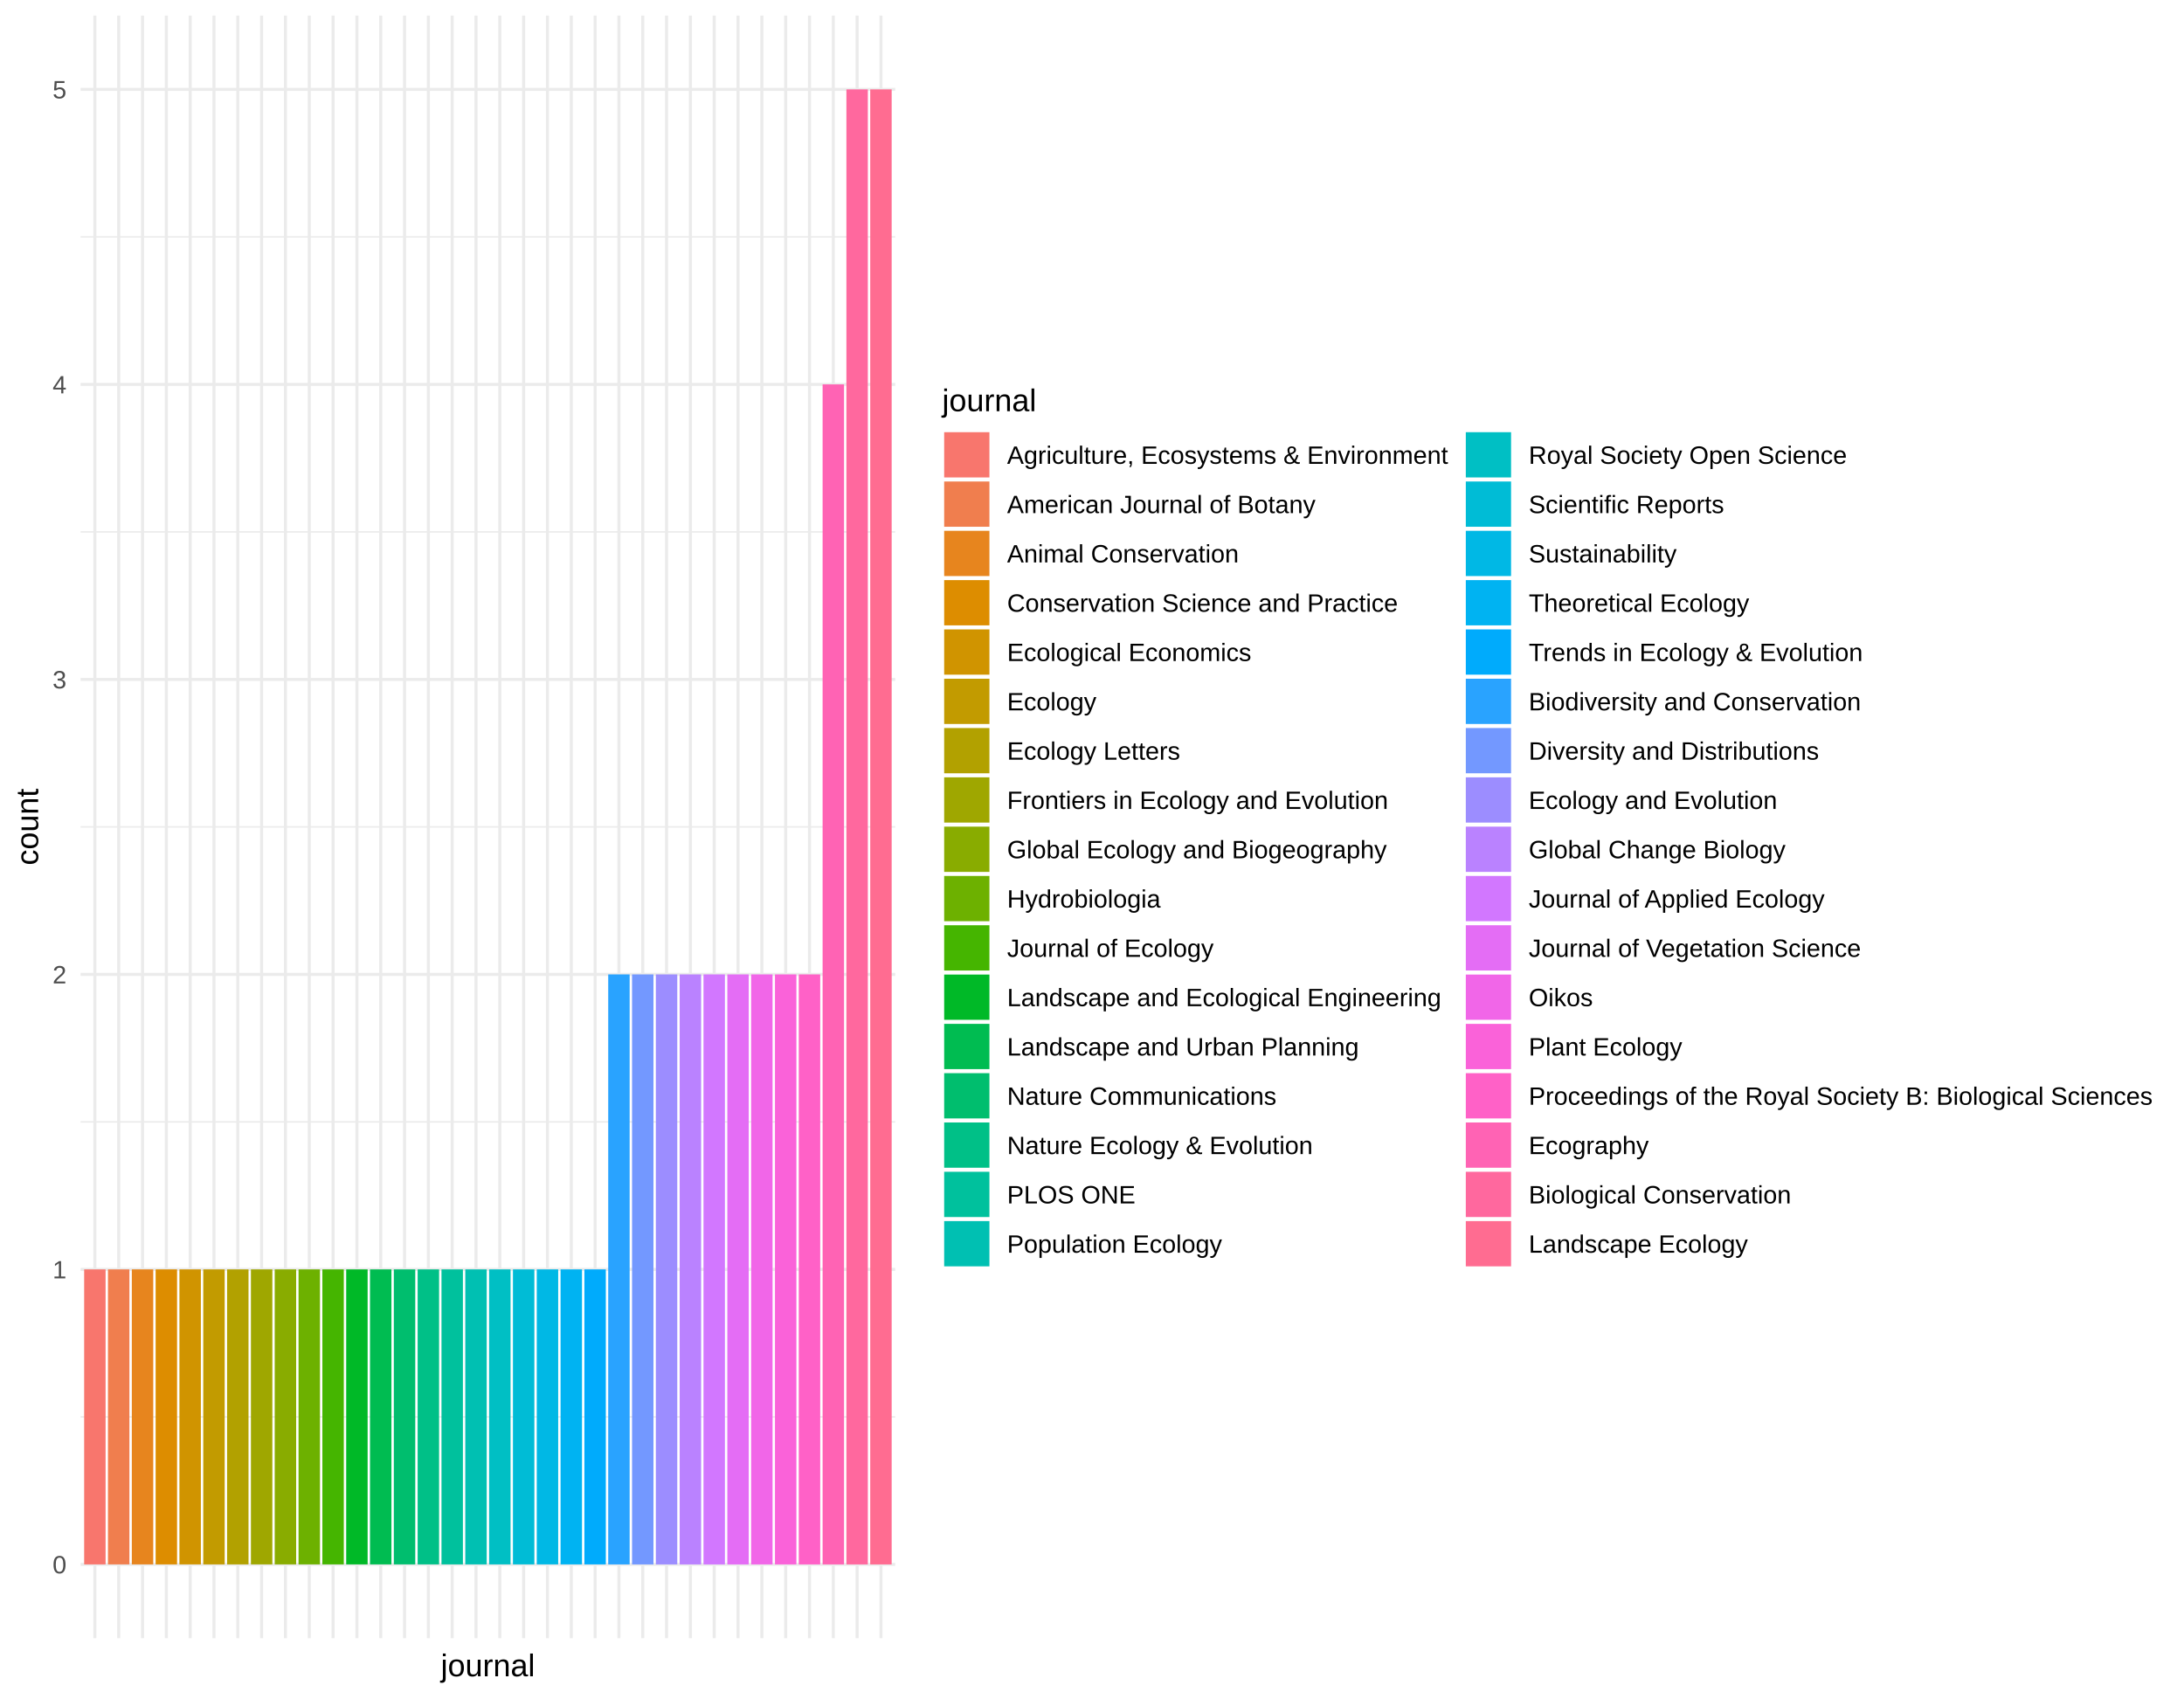
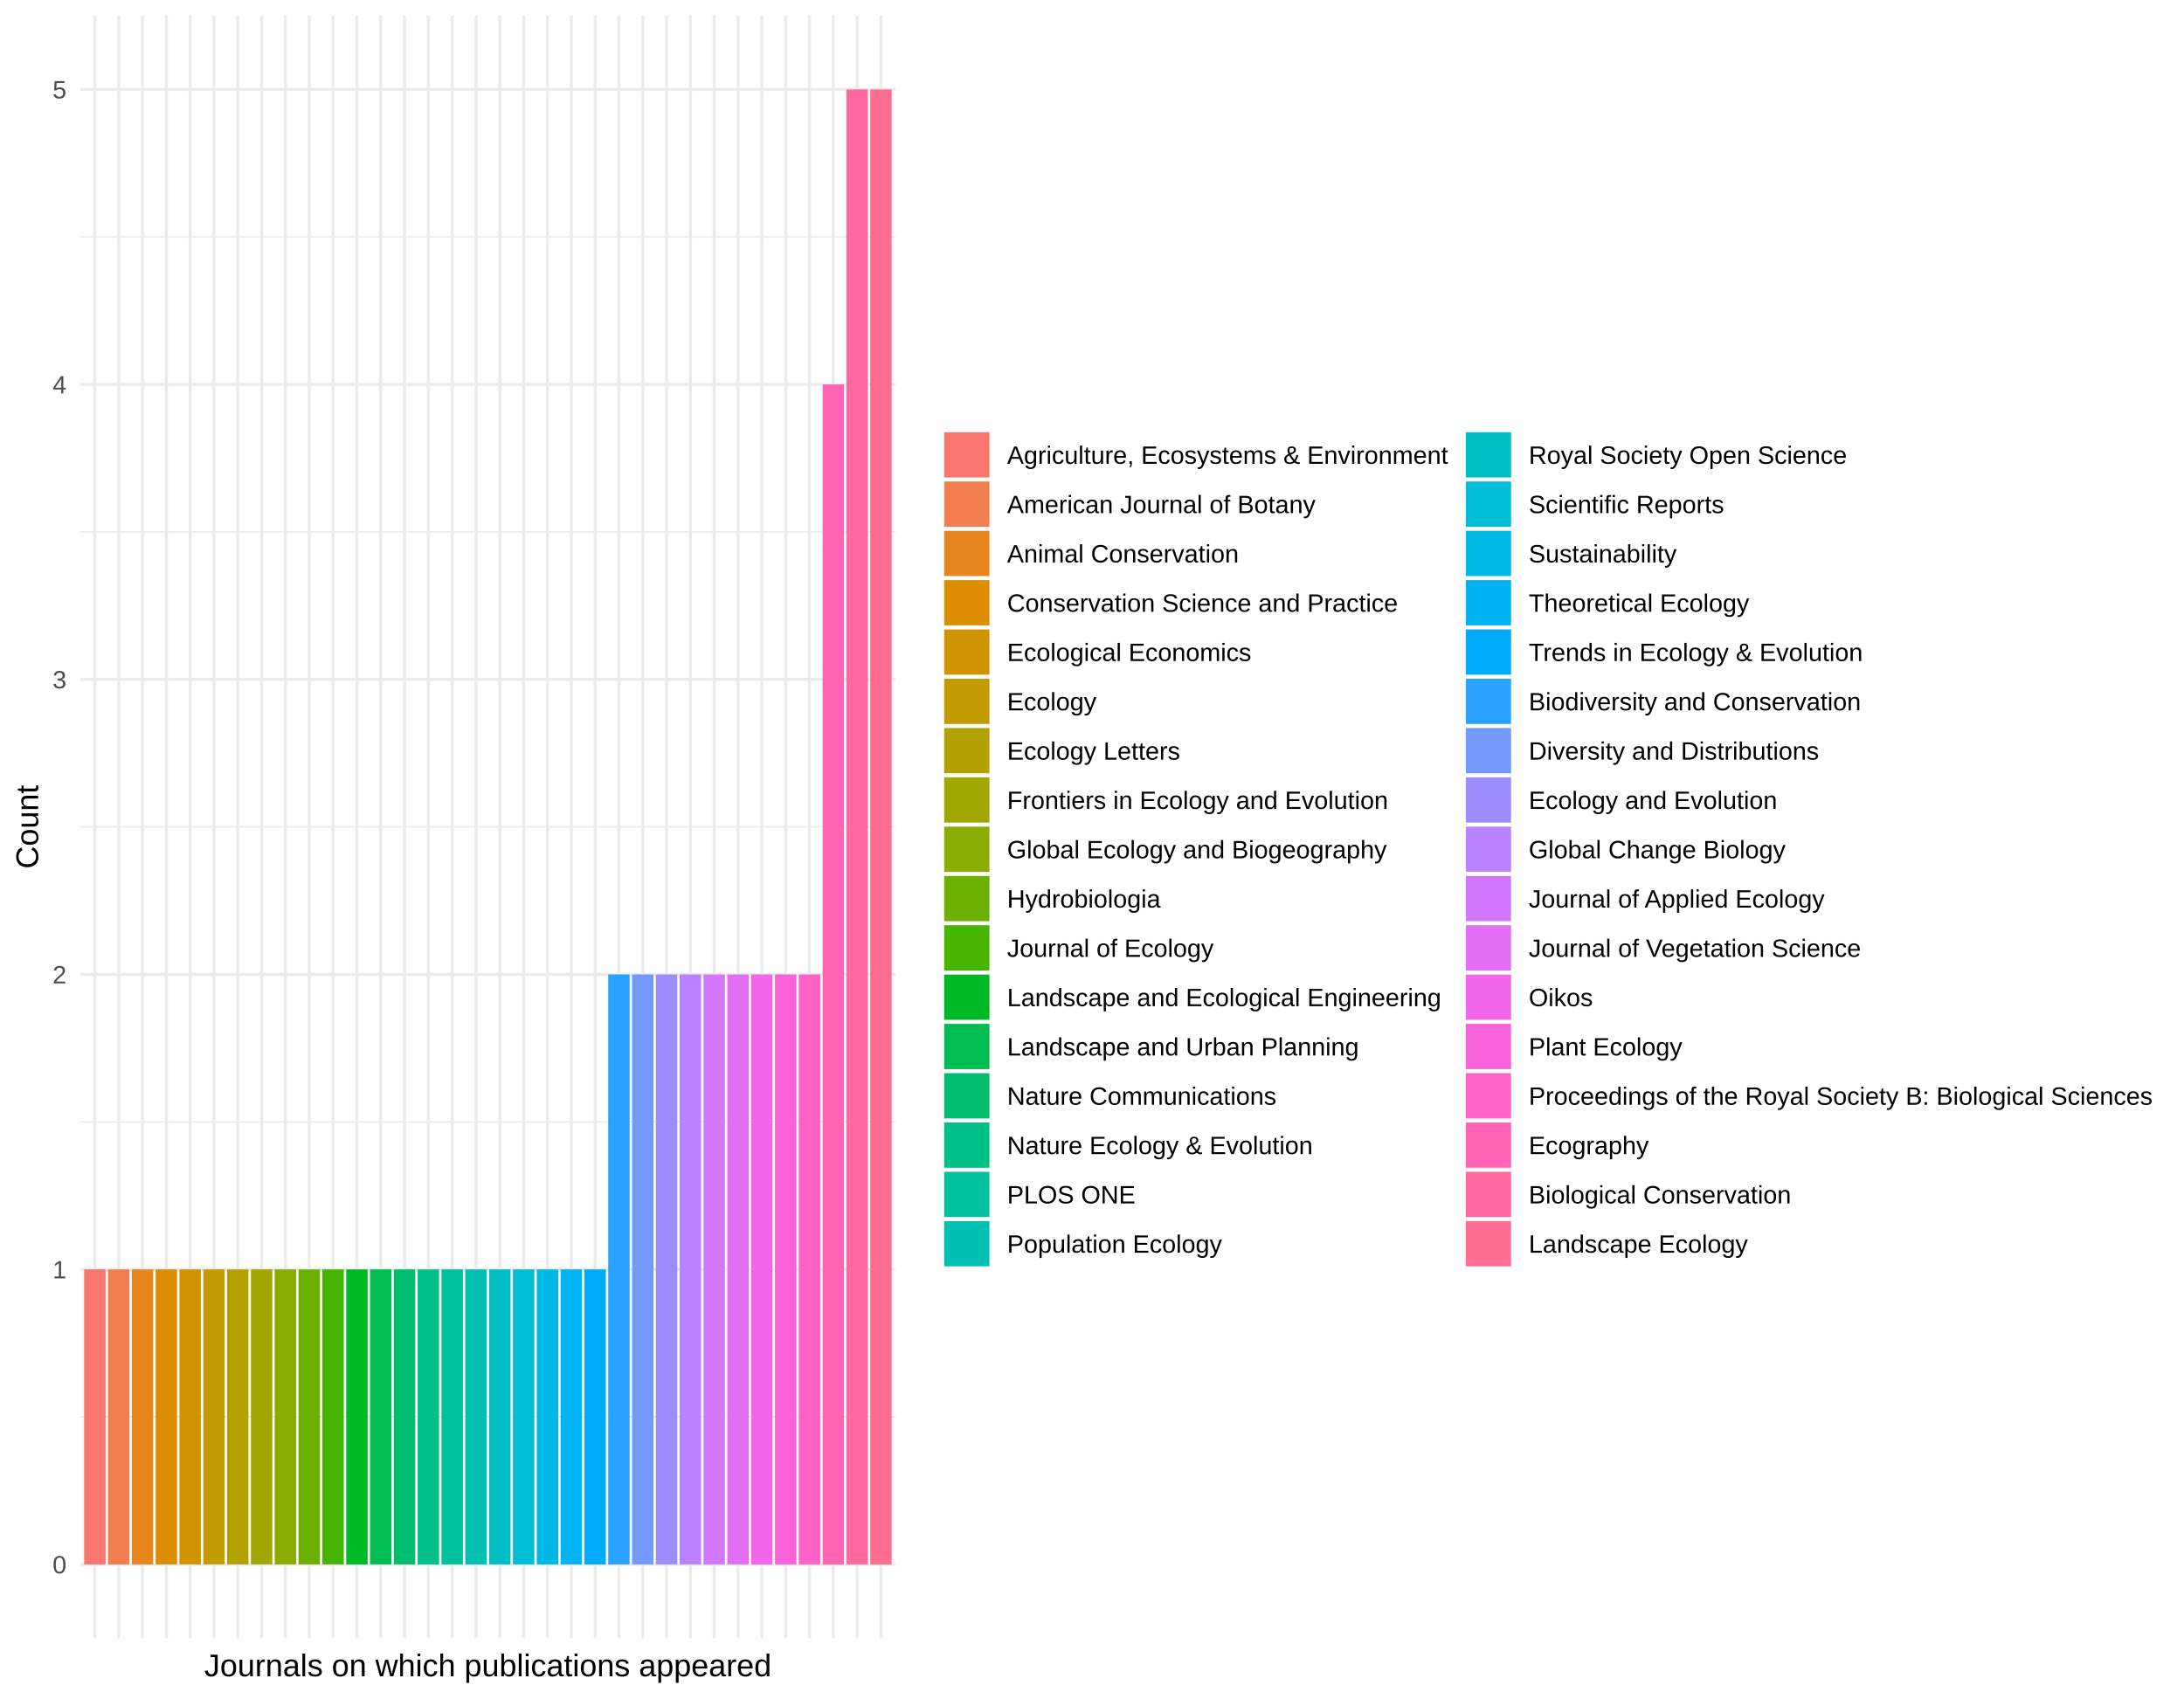
<svg xmlns="http://www.w3.org/2000/svg" class="svglite" width="765.35pt" height="595.28pt" viewBox="0 0 765.35 595.28">
  <defs>
    <style type="text/css">
    .svglite line, .svglite polyline, .svglite polygon, .svglite path, .svglite rect, .svglite circle {
      fill: none;
      stroke: #000000;
      stroke-linecap: round;
      stroke-linejoin: round;
      stroke-miterlimit: 10.00;
    }
  </style>
  </defs>
  <rect width="100%" height="100%" style="stroke: none; fill: none;" />
  <defs>
    <clipPath id="cpMC4wMHw3NjUuMzV8MC4wMHw1OTUuMjg=">
      <rect x="0.00" y="0.00" width="765.35" height="595.28" />
    </clipPath>
  </defs>
  <g clip-path="url(#cpMC4wMHw3NjUuMzV8MC4wMHw1OTUuMjg=)">
</g>
  <defs>
    <clipPath id="cpMjguMjR8MzEzLjczfDUuNDh8NTc0LjEy">
      <rect x="28.24" y="5.48" width="285.48" height="568.64" />
    </clipPath>
  </defs>
  <g clip-path="url(#cpMjguMjR8MzEzLjczfDUuNDh8NTc0LjEy)">
    <polyline points="28.24,496.58 313.73,496.58 " style="stroke-width: 0.53; stroke: #EBEBEB; stroke-linecap: butt;" />
    <polyline points="28.24,393.19 313.73,393.19 " style="stroke-width: 0.53; stroke: #EBEBEB; stroke-linecap: butt;" />
    <polyline points="28.24,289.80 313.73,289.80 " style="stroke-width: 0.53; stroke: #EBEBEB; stroke-linecap: butt;" />
    <polyline points="28.24,186.41 313.73,186.41 " style="stroke-width: 0.53; stroke: #EBEBEB; stroke-linecap: butt;" />
    <polyline points="28.24,83.02 313.73,83.02 " style="stroke-width: 0.53; stroke: #EBEBEB; stroke-linecap: butt;" />
    <polyline points="28.24,548.27 313.73,548.27 " style="stroke-width: 1.07; stroke: #EBEBEB; stroke-linecap: butt;" />
    <polyline points="28.24,444.88 313.73,444.88 " style="stroke-width: 1.07; stroke: #EBEBEB; stroke-linecap: butt;" />
    <polyline points="28.24,341.50 313.73,341.50 " style="stroke-width: 1.07; stroke: #EBEBEB; stroke-linecap: butt;" />
    <polyline points="28.24,238.11 313.73,238.11 " style="stroke-width: 1.07; stroke: #EBEBEB; stroke-linecap: butt;" />
    <polyline points="28.24,134.72 313.73,134.72 " style="stroke-width: 1.07; stroke: #EBEBEB; stroke-linecap: butt;" />
    <polyline points="28.24,31.33 313.73,31.33 " style="stroke-width: 1.07; stroke: #EBEBEB; stroke-linecap: butt;" />
    <polyline points="33.25,574.12 33.25,5.48 " style="stroke-width: 1.07; stroke: #EBEBEB; stroke-linecap: butt;" />
    <polyline points="41.60,574.12 41.60,5.48 " style="stroke-width: 1.07; stroke: #EBEBEB; stroke-linecap: butt;" />
    <polyline points="49.95,574.12 49.95,5.48 " style="stroke-width: 1.07; stroke: #EBEBEB; stroke-linecap: butt;" />
    <polyline points="58.29,574.12 58.29,5.48 " style="stroke-width: 1.07; stroke: #EBEBEB; stroke-linecap: butt;" />
    <polyline points="66.64,574.12 66.64,5.48 " style="stroke-width: 1.07; stroke: #EBEBEB; stroke-linecap: butt;" />
    <polyline points="74.99,574.12 74.99,5.48 " style="stroke-width: 1.07; stroke: #EBEBEB; stroke-linecap: butt;" />
    <polyline points="83.34,574.12 83.34,5.48 " style="stroke-width: 1.07; stroke: #EBEBEB; stroke-linecap: butt;" />
    <polyline points="91.68,574.12 91.68,5.48 " style="stroke-width: 1.07; stroke: #EBEBEB; stroke-linecap: butt;" />
    <polyline points="100.03,574.12 100.03,5.48 " style="stroke-width: 1.07; stroke: #EBEBEB; stroke-linecap: butt;" />
    <polyline points="108.38,574.12 108.38,5.48 " style="stroke-width: 1.07; stroke: #EBEBEB; stroke-linecap: butt;" />
    <polyline points="116.72,574.12 116.72,5.48 " style="stroke-width: 1.07; stroke: #EBEBEB; stroke-linecap: butt;" />
    <polyline points="125.07,574.12 125.07,5.48 " style="stroke-width: 1.07; stroke: #EBEBEB; stroke-linecap: butt;" />
    <polyline points="133.42,574.12 133.42,5.48 " style="stroke-width: 1.07; stroke: #EBEBEB; stroke-linecap: butt;" />
    <polyline points="141.77,574.12 141.77,5.48 " style="stroke-width: 1.07; stroke: #EBEBEB; stroke-linecap: butt;" />
    <polyline points="150.11,574.12 150.11,5.48 " style="stroke-width: 1.07; stroke: #EBEBEB; stroke-linecap: butt;" />
    <polyline points="158.46,574.12 158.46,5.48 " style="stroke-width: 1.07; stroke: #EBEBEB; stroke-linecap: butt;" />
    <polyline points="166.81,574.12 166.81,5.48 " style="stroke-width: 1.07; stroke: #EBEBEB; stroke-linecap: butt;" />
    <polyline points="175.16,574.12 175.16,5.48 " style="stroke-width: 1.07; stroke: #EBEBEB; stroke-linecap: butt;" />
    <polyline points="183.50,574.12 183.50,5.48 " style="stroke-width: 1.07; stroke: #EBEBEB; stroke-linecap: butt;" />
    <polyline points="191.85,574.12 191.85,5.48 " style="stroke-width: 1.07; stroke: #EBEBEB; stroke-linecap: butt;" />
    <polyline points="200.20,574.12 200.20,5.48 " style="stroke-width: 1.07; stroke: #EBEBEB; stroke-linecap: butt;" />
    <polyline points="208.55,574.12 208.55,5.48 " style="stroke-width: 1.07; stroke: #EBEBEB; stroke-linecap: butt;" />
    <polyline points="216.89,574.12 216.89,5.48 " style="stroke-width: 1.07; stroke: #EBEBEB; stroke-linecap: butt;" />
    <polyline points="225.24,574.12 225.24,5.48 " style="stroke-width: 1.07; stroke: #EBEBEB; stroke-linecap: butt;" />
    <polyline points="233.59,574.12 233.59,5.48 " style="stroke-width: 1.07; stroke: #EBEBEB; stroke-linecap: butt;" />
    <polyline points="241.94,574.12 241.94,5.48 " style="stroke-width: 1.07; stroke: #EBEBEB; stroke-linecap: butt;" />
    <polyline points="250.28,574.12 250.28,5.48 " style="stroke-width: 1.07; stroke: #EBEBEB; stroke-linecap: butt;" />
    <polyline points="258.63,574.12 258.63,5.48 " style="stroke-width: 1.07; stroke: #EBEBEB; stroke-linecap: butt;" />
    <polyline points="266.98,574.12 266.98,5.48 " style="stroke-width: 1.07; stroke: #EBEBEB; stroke-linecap: butt;" />
    <polyline points="275.33,574.12 275.33,5.48 " style="stroke-width: 1.07; stroke: #EBEBEB; stroke-linecap: butt;" />
    <polyline points="283.67,574.12 283.67,5.48 " style="stroke-width: 1.07; stroke: #EBEBEB; stroke-linecap: butt;" />
    <polyline points="292.02,574.12 292.02,5.48 " style="stroke-width: 1.07; stroke: #EBEBEB; stroke-linecap: butt;" />
    <polyline points="300.37,574.12 300.37,5.48 " style="stroke-width: 1.07; stroke: #EBEBEB; stroke-linecap: butt;" />
    <polyline points="308.72,574.12 308.72,5.48 " style="stroke-width: 1.07; stroke: #EBEBEB; stroke-linecap: butt;" />
    <rect x="29.49" y="444.88" width="7.51" height="103.39" style="stroke-width: 1.07; stroke: none; stroke-linecap: square; stroke-linejoin: miter; fill: #F8766D;" />
    <rect x="37.84" y="444.88" width="7.51" height="103.39" style="stroke-width: 1.07; stroke: none; stroke-linecap: square; stroke-linejoin: miter; fill: #F07E4E;" />
    <rect x="46.19" y="444.88" width="7.51" height="103.39" style="stroke-width: 1.07; stroke: none; stroke-linecap: square; stroke-linejoin: miter; fill: #E7851E;" />
    <rect x="54.54" y="444.88" width="7.51" height="103.39" style="stroke-width: 1.07; stroke: none; stroke-linecap: square; stroke-linejoin: miter; fill: #DD8D00;" />
    <rect x="62.88" y="444.88" width="7.51" height="103.39" style="stroke-width: 1.07; stroke: none; stroke-linecap: square; stroke-linejoin: miter; fill: #D09400;" />
    <rect x="71.23" y="444.88" width="7.51" height="103.39" style="stroke-width: 1.07; stroke: none; stroke-linecap: square; stroke-linejoin: miter; fill: #C29B00;" />
    <rect x="79.58" y="444.88" width="7.51" height="103.39" style="stroke-width: 1.07; stroke: none; stroke-linecap: square; stroke-linejoin: miter; fill: #B2A100;" />
    <rect x="87.93" y="444.88" width="7.51" height="103.39" style="stroke-width: 1.07; stroke: none; stroke-linecap: square; stroke-linejoin: miter; fill: #9FA700;" />
    <rect x="96.27" y="444.88" width="7.51" height="103.39" style="stroke-width: 1.07; stroke: none; stroke-linecap: square; stroke-linejoin: miter; fill: #89AC00;" />
    <rect x="104.62" y="444.88" width="7.51" height="103.39" style="stroke-width: 1.07; stroke: none; stroke-linecap: square; stroke-linejoin: miter; fill: #6DB100;" />
    <rect x="112.97" y="444.88" width="7.51" height="103.39" style="stroke-width: 1.07; stroke: none; stroke-linecap: square; stroke-linejoin: miter; fill: #45B500;" />
    <rect x="121.32" y="444.88" width="7.51" height="103.39" style="stroke-width: 1.07; stroke: none; stroke-linecap: square; stroke-linejoin: miter; fill: #00B927;" />
    <rect x="129.66" y="444.88" width="7.51" height="103.39" style="stroke-width: 1.07; stroke: none; stroke-linecap: square; stroke-linejoin: miter; fill: #00BC51;" />
    <rect x="138.01" y="444.88" width="7.51" height="103.39" style="stroke-width: 1.07; stroke: none; stroke-linecap: square; stroke-linejoin: miter; fill: #00BE6E;" />
    <rect x="146.36" y="444.88" width="7.51" height="103.39" style="stroke-width: 1.07; stroke: none; stroke-linecap: square; stroke-linejoin: miter; fill: #00C087;" />
    <rect x="154.71" y="444.88" width="7.51" height="103.39" style="stroke-width: 1.07; stroke: none; stroke-linecap: square; stroke-linejoin: miter; fill: #00C19D;" />
    <rect x="163.05" y="444.88" width="7.51" height="103.39" style="stroke-width: 1.07; stroke: none; stroke-linecap: square; stroke-linejoin: miter; fill: #00C0B2;" />
    <rect x="171.40" y="444.88" width="7.51" height="103.39" style="stroke-width: 1.07; stroke: none; stroke-linecap: square; stroke-linejoin: miter; fill: #00BFC4;" />
    <rect x="179.75" y="444.88" width="7.51" height="103.39" style="stroke-width: 1.07; stroke: none; stroke-linecap: square; stroke-linejoin: miter; fill: #00BCD6;" />
    <rect x="188.10" y="444.88" width="7.51" height="103.39" style="stroke-width: 1.07; stroke: none; stroke-linecap: square; stroke-linejoin: miter; fill: #00B8E5;" />
    <rect x="196.44" y="444.88" width="7.51" height="103.39" style="stroke-width: 1.07; stroke: none; stroke-linecap: square; stroke-linejoin: miter; fill: #00B3F2;" />
    <rect x="204.79" y="444.88" width="7.51" height="103.39" style="stroke-width: 1.07; stroke: none; stroke-linecap: square; stroke-linejoin: miter; fill: #00ABFC;" />
    <rect x="213.14" y="341.50" width="7.51" height="206.78" style="stroke-width: 1.07; stroke: none; stroke-linecap: square; stroke-linejoin: miter; fill: #29A3FF;" />
    <rect x="221.49" y="341.50" width="7.51" height="206.78" style="stroke-width: 1.07; stroke: none; stroke-linecap: square; stroke-linejoin: miter; fill: #7398FF;" />
    <rect x="229.83" y="341.50" width="7.51" height="206.78" style="stroke-width: 1.07; stroke: none; stroke-linecap: square; stroke-linejoin: miter; fill: #9C8DFF;" />
    <rect x="238.18" y="341.50" width="7.51" height="206.78" style="stroke-width: 1.07; stroke: none; stroke-linecap: square; stroke-linejoin: miter; fill: #BA82FF;" />
    <rect x="246.53" y="341.50" width="7.51" height="206.78" style="stroke-width: 1.07; stroke: none; stroke-linecap: square; stroke-linejoin: miter; fill: #D277FF;" />
    <rect x="254.88" y="341.50" width="7.51" height="206.78" style="stroke-width: 1.07; stroke: none; stroke-linecap: square; stroke-linejoin: miter; fill: #E46DF5;" />
    <rect x="263.22" y="341.50" width="7.51" height="206.78" style="stroke-width: 1.07; stroke: none; stroke-linecap: square; stroke-linejoin: miter; fill: #F166E8;" />
    <rect x="271.57" y="341.50" width="7.51" height="206.78" style="stroke-width: 1.07; stroke: none; stroke-linecap: square; stroke-linejoin: miter; fill: #FA62D9;" />
    <rect x="279.92" y="341.50" width="7.51" height="206.78" style="stroke-width: 1.07; stroke: none; stroke-linecap: square; stroke-linejoin: miter; fill: #FF61C7;" />
    <rect x="288.27" y="134.72" width="7.51" height="413.56" style="stroke-width: 1.07; stroke: none; stroke-linecap: square; stroke-linejoin: miter; fill: #FF63B4;" />
    <rect x="296.61" y="31.33" width="7.51" height="516.95" style="stroke-width: 1.07; stroke: none; stroke-linecap: square; stroke-linejoin: miter; fill: #FF689E;" />
    <rect x="304.96" y="31.33" width="7.51" height="516.95" style="stroke-width: 1.07; stroke: none; stroke-linecap: square; stroke-linejoin: miter; fill: #FF6C91;" />
  </g>
  <g clip-path="url(#cpMC4wMHw3NjUuMzV8MC4wMHw1OTUuMjg=)">
    <text x="23.31" y="551.42" text-anchor="end" style="font-size: 8.80px; fill: #4D4D4D; font-family: Arial;" textLength="4.90px" lengthAdjust="spacingAndGlyphs">0</text>
    <text x="23.31" y="448.03" text-anchor="end" style="font-size: 8.80px; fill: #4D4D4D; font-family: Arial;" textLength="4.90px" lengthAdjust="spacingAndGlyphs">1</text>
    <text x="23.31" y="344.65" text-anchor="end" style="font-size: 8.80px; fill: #4D4D4D; font-family: Arial;" textLength="4.90px" lengthAdjust="spacingAndGlyphs">2</text>
    <text x="23.31" y="241.26" text-anchor="end" style="font-size: 8.80px; fill: #4D4D4D; font-family: Arial;" textLength="4.90px" lengthAdjust="spacingAndGlyphs">3</text>
    <text x="23.31" y="137.87" text-anchor="end" style="font-size: 8.80px; fill: #4D4D4D; font-family: Arial;" textLength="4.90px" lengthAdjust="spacingAndGlyphs">4</text>
    <text x="23.31" y="34.48" text-anchor="end" style="font-size: 8.80px; fill: #4D4D4D; font-family: Arial;" textLength="4.90px" lengthAdjust="spacingAndGlyphs">5</text>
-     <text x="170.98" y="587.48" text-anchor="middle" style="font-size: 11.00px; font-family: Arial;" textLength="33.03px" lengthAdjust="spacingAndGlyphs">journal</text>
-     <text transform="translate(13.36,289.80) rotate(-90)" text-anchor="middle" style="font-size: 11.00px; font-family: Arial;" textLength="26.92px" lengthAdjust="spacingAndGlyphs">count</text>
-     <text x="330.16" y="144.12" style="font-size: 11.00px; font-family: Arial;" textLength="33.03px" lengthAdjust="spacingAndGlyphs">journal</text>
+     <text x="170.98" y="587.48" text-anchor="middle" style="font-size: 11.00px; font-family: Arial;" textLength="198.80px" lengthAdjust="spacingAndGlyphs">Journals on which publications appeared</text>
+     <text transform="translate(13.36,289.80) rotate(-90)" text-anchor="middle" style="font-size: 11.00px; font-family: Arial;" textLength="29.36px" lengthAdjust="spacingAndGlyphs">Count</text>
    <rect x="330.87" y="151.47" width="15.86" height="15.86" style="stroke-width: 1.07; stroke: none; stroke-linecap: square; stroke-linejoin: miter; fill: #F8766D;" />
    <rect x="330.87" y="168.75" width="15.86" height="15.86" style="stroke-width: 1.07; stroke: none; stroke-linecap: square; stroke-linejoin: miter; fill: #F07E4E;" />
    <rect x="330.87" y="186.03" width="15.86" height="15.86" style="stroke-width: 1.07; stroke: none; stroke-linecap: square; stroke-linejoin: miter; fill: #E7851E;" />
    <rect x="330.87" y="203.31" width="15.86" height="15.86" style="stroke-width: 1.07; stroke: none; stroke-linecap: square; stroke-linejoin: miter; fill: #DD8D00;" />
    <rect x="330.87" y="220.59" width="15.86" height="15.86" style="stroke-width: 1.07; stroke: none; stroke-linecap: square; stroke-linejoin: miter; fill: #D09400;" />
    <rect x="330.87" y="237.87" width="15.86" height="15.86" style="stroke-width: 1.07; stroke: none; stroke-linecap: square; stroke-linejoin: miter; fill: #C29B00;" />
    <rect x="330.87" y="255.15" width="15.86" height="15.86" style="stroke-width: 1.07; stroke: none; stroke-linecap: square; stroke-linejoin: miter; fill: #B2A100;" />
    <rect x="330.87" y="272.43" width="15.86" height="15.86" style="stroke-width: 1.07; stroke: none; stroke-linecap: square; stroke-linejoin: miter; fill: #9FA700;" />
    <rect x="330.87" y="289.71" width="15.86" height="15.86" style="stroke-width: 1.07; stroke: none; stroke-linecap: square; stroke-linejoin: miter; fill: #89AC00;" />
    <rect x="330.87" y="306.99" width="15.86" height="15.86" style="stroke-width: 1.07; stroke: none; stroke-linecap: square; stroke-linejoin: miter; fill: #6DB100;" />
    <rect x="330.87" y="324.27" width="15.86" height="15.86" style="stroke-width: 1.07; stroke: none; stroke-linecap: square; stroke-linejoin: miter; fill: #45B500;" />
    <rect x="330.87" y="341.55" width="15.86" height="15.86" style="stroke-width: 1.07; stroke: none; stroke-linecap: square; stroke-linejoin: miter; fill: #00B927;" />
    <rect x="330.87" y="358.83" width="15.86" height="15.86" style="stroke-width: 1.07; stroke: none; stroke-linecap: square; stroke-linejoin: miter; fill: #00BC51;" />
    <rect x="330.87" y="376.11" width="15.86" height="15.86" style="stroke-width: 1.07; stroke: none; stroke-linecap: square; stroke-linejoin: miter; fill: #00BE6E;" />
    <rect x="330.87" y="393.39" width="15.86" height="15.86" style="stroke-width: 1.07; stroke: none; stroke-linecap: square; stroke-linejoin: miter; fill: #00C087;" />
    <rect x="330.87" y="410.67" width="15.86" height="15.86" style="stroke-width: 1.07; stroke: none; stroke-linecap: square; stroke-linejoin: miter; fill: #00C19D;" />
    <rect x="330.87" y="427.95" width="15.86" height="15.86" style="stroke-width: 1.07; stroke: none; stroke-linecap: square; stroke-linejoin: miter; fill: #00C0B2;" />
    <rect x="513.67" y="151.47" width="15.86" height="15.86" style="stroke-width: 1.07; stroke: none; stroke-linecap: square; stroke-linejoin: miter; fill: #00BFC4;" />
    <rect x="513.67" y="168.75" width="15.86" height="15.86" style="stroke-width: 1.07; stroke: none; stroke-linecap: square; stroke-linejoin: miter; fill: #00BCD6;" />
    <rect x="513.67" y="186.03" width="15.86" height="15.86" style="stroke-width: 1.07; stroke: none; stroke-linecap: square; stroke-linejoin: miter; fill: #00B8E5;" />
    <rect x="513.67" y="203.31" width="15.86" height="15.86" style="stroke-width: 1.07; stroke: none; stroke-linecap: square; stroke-linejoin: miter; fill: #00B3F2;" />
    <rect x="513.67" y="220.59" width="15.86" height="15.86" style="stroke-width: 1.07; stroke: none; stroke-linecap: square; stroke-linejoin: miter; fill: #00ABFC;" />
    <rect x="513.67" y="237.87" width="15.86" height="15.86" style="stroke-width: 1.07; stroke: none; stroke-linecap: square; stroke-linejoin: miter; fill: #29A3FF;" />
    <rect x="513.67" y="255.15" width="15.86" height="15.86" style="stroke-width: 1.07; stroke: none; stroke-linecap: square; stroke-linejoin: miter; fill: #7398FF;" />
    <rect x="513.67" y="272.43" width="15.86" height="15.86" style="stroke-width: 1.07; stroke: none; stroke-linecap: square; stroke-linejoin: miter; fill: #9C8DFF;" />
    <rect x="513.67" y="289.71" width="15.86" height="15.86" style="stroke-width: 1.07; stroke: none; stroke-linecap: square; stroke-linejoin: miter; fill: #BA82FF;" />
    <rect x="513.67" y="306.99" width="15.86" height="15.86" style="stroke-width: 1.07; stroke: none; stroke-linecap: square; stroke-linejoin: miter; fill: #D277FF;" />
    <rect x="513.67" y="324.27" width="15.86" height="15.86" style="stroke-width: 1.07; stroke: none; stroke-linecap: square; stroke-linejoin: miter; fill: #E46DF5;" />
    <rect x="513.67" y="341.55" width="15.86" height="15.86" style="stroke-width: 1.07; stroke: none; stroke-linecap: square; stroke-linejoin: miter; fill: #F166E8;" />
    <rect x="513.67" y="358.83" width="15.86" height="15.86" style="stroke-width: 1.07; stroke: none; stroke-linecap: square; stroke-linejoin: miter; fill: #FA62D9;" />
    <rect x="513.67" y="376.11" width="15.86" height="15.86" style="stroke-width: 1.07; stroke: none; stroke-linecap: square; stroke-linejoin: miter; fill: #FF61C7;" />
    <rect x="513.67" y="393.39" width="15.86" height="15.86" style="stroke-width: 1.07; stroke: none; stroke-linecap: square; stroke-linejoin: miter; fill: #FF63B4;" />
    <rect x="513.67" y="410.67" width="15.86" height="15.86" style="stroke-width: 1.07; stroke: none; stroke-linecap: square; stroke-linejoin: miter; fill: #FF689E;" />
    <rect x="513.67" y="427.95" width="15.86" height="15.86" style="stroke-width: 1.07; stroke: none; stroke-linecap: square; stroke-linejoin: miter; fill: #FF6C91;" />
    <text x="352.92" y="162.55" style="font-size: 8.80px; font-family: Arial;" textLength="154.56px" lengthAdjust="spacingAndGlyphs">Agriculture, Ecosystems &amp; Environment</text>
    <text x="352.92" y="179.83" style="font-size: 8.80px; font-family: Arial;" textLength="108.12px" lengthAdjust="spacingAndGlyphs">American Journal of Botany</text>
    <text x="352.92" y="197.11" style="font-size: 8.80px; font-family: Arial;" textLength="81.19px" lengthAdjust="spacingAndGlyphs">Animal Conservation</text>
    <text x="352.92" y="214.39" style="font-size: 8.80px; font-family: Arial;" textLength="136.98px" lengthAdjust="spacingAndGlyphs">Conservation Science and Practice</text>
    <text x="352.92" y="231.67" style="font-size: 8.80px; font-family: Arial;" textLength="85.59px" lengthAdjust="spacingAndGlyphs">Ecological Economics</text>
    <text x="352.92" y="248.95" style="font-size: 8.80px; font-family: Arial;" textLength="31.31px" lengthAdjust="spacingAndGlyphs">Ecology</text>
    <text x="352.92" y="266.23" style="font-size: 8.80px; font-family: Arial;" textLength="60.67px" lengthAdjust="spacingAndGlyphs">Ecology Letters</text>
    <text x="352.92" y="283.51" style="font-size: 8.80px; font-family: Arial;" textLength="133.55px" lengthAdjust="spacingAndGlyphs">Frontiers in Ecology and Evolution</text>
    <text x="352.92" y="300.79" style="font-size: 8.80px; font-family: Arial;" textLength="133.09px" lengthAdjust="spacingAndGlyphs">Global Ecology and Biogeography</text>
    <text x="352.92" y="318.07" style="font-size: 8.80px; font-family: Arial;" textLength="53.81px" lengthAdjust="spacingAndGlyphs">Hydrobiologia</text>
    <text x="352.92" y="335.35" style="font-size: 8.80px; font-family: Arial;" textLength="72.41px" lengthAdjust="spacingAndGlyphs">Journal of Ecology</text>
    <text x="352.92" y="352.63" style="font-size: 8.80px; font-family: Arial;" textLength="152.18px" lengthAdjust="spacingAndGlyphs">Landscape and Ecological Engineering</text>
    <text x="352.92" y="369.91" style="font-size: 8.80px; font-family: Arial;" textLength="123.32px" lengthAdjust="spacingAndGlyphs">Landscape and Urban Planning</text>
    <text x="352.92" y="387.19" style="font-size: 8.80px; font-family: Arial;" textLength="94.40px" lengthAdjust="spacingAndGlyphs">Nature Communications</text>
    <text x="352.92" y="404.47" style="font-size: 8.80px; font-family: Arial;" textLength="107.14px" lengthAdjust="spacingAndGlyphs">Nature Ecology &amp; Evolution</text>
    <text x="352.92" y="421.75" style="font-size: 8.80px; font-family: Arial;" textLength="44.99px" lengthAdjust="spacingAndGlyphs">PLOS ONE</text>
    <text x="352.92" y="439.03" style="font-size: 8.80px; font-family: Arial;" textLength="75.35px" lengthAdjust="spacingAndGlyphs">Population Ecology</text>
    <text x="535.72" y="162.55" style="font-size: 8.80px; font-family: Arial;" textLength="111.54px" lengthAdjust="spacingAndGlyphs">Royal Society Open Science</text>
    <text x="535.72" y="179.83" style="font-size: 8.80px; font-family: Arial;" textLength="68.47px" lengthAdjust="spacingAndGlyphs">Scientific Reports</text>
    <text x="535.72" y="197.11" style="font-size: 8.80px; font-family: Arial;" textLength="51.85px" lengthAdjust="spacingAndGlyphs">Sustainability</text>
    <text x="535.72" y="214.39" style="font-size: 8.80px; font-family: Arial;" textLength="77.28px" lengthAdjust="spacingAndGlyphs">Theoretical Ecology</text>
    <text x="535.72" y="231.67" style="font-size: 8.80px; font-family: Arial;" textLength="117.08px" lengthAdjust="spacingAndGlyphs">Trends in Ecology &amp; Evolution</text>
    <text x="535.72" y="248.95" style="font-size: 8.80px; font-family: Arial;" textLength="116.42px" lengthAdjust="spacingAndGlyphs">Biodiversity and Conservation</text>
    <text x="535.72" y="266.23" style="font-size: 8.80px; font-family: Arial;" textLength="101.72px" lengthAdjust="spacingAndGlyphs">Diversity and Distributions</text>
    <text x="535.72" y="283.51" style="font-size: 8.80px; font-family: Arial;" textLength="87.09px" lengthAdjust="spacingAndGlyphs">Ecology and Evolution</text>
    <text x="535.72" y="300.79" style="font-size: 8.80px; font-family: Arial;" textLength="90.02px" lengthAdjust="spacingAndGlyphs">Global Change Biology</text>
    <text x="535.72" y="318.07" style="font-size: 8.80px; font-family: Arial;" textLength="103.73px" lengthAdjust="spacingAndGlyphs">Journal of Applied Ecology</text>
    <text x="535.72" y="335.35" style="font-size: 8.80px; font-family: Arial;" textLength="116.47px" lengthAdjust="spacingAndGlyphs">Journal of Vegetation Science</text>
    <text x="535.72" y="352.63" style="font-size: 8.80px; font-family: Arial;" textLength="22.49px" lengthAdjust="spacingAndGlyphs">Oikos</text>
    <text x="535.72" y="369.91" style="font-size: 8.80px; font-family: Arial;" textLength="53.81px" lengthAdjust="spacingAndGlyphs">Plant Ecology</text>
    <text x="535.72" y="387.19" style="font-size: 8.80px; font-family: Arial;" textLength="218.67px" lengthAdjust="spacingAndGlyphs">Proceedings of the Royal Society B: Biological Sciences</text>
    <text x="535.72" y="404.47" style="font-size: 8.80px; font-family: Arial;" textLength="42.08px" lengthAdjust="spacingAndGlyphs">Ecography</text>
    <text x="535.72" y="421.75" style="font-size: 8.80px; font-family: Arial;" textLength="91.96px" lengthAdjust="spacingAndGlyphs">Biological Conservation</text>
    <text x="535.72" y="439.03" style="font-size: 8.80px; font-family: Arial;" textLength="76.82px" lengthAdjust="spacingAndGlyphs">Landscape Ecology</text>
  </g>
</svg>
